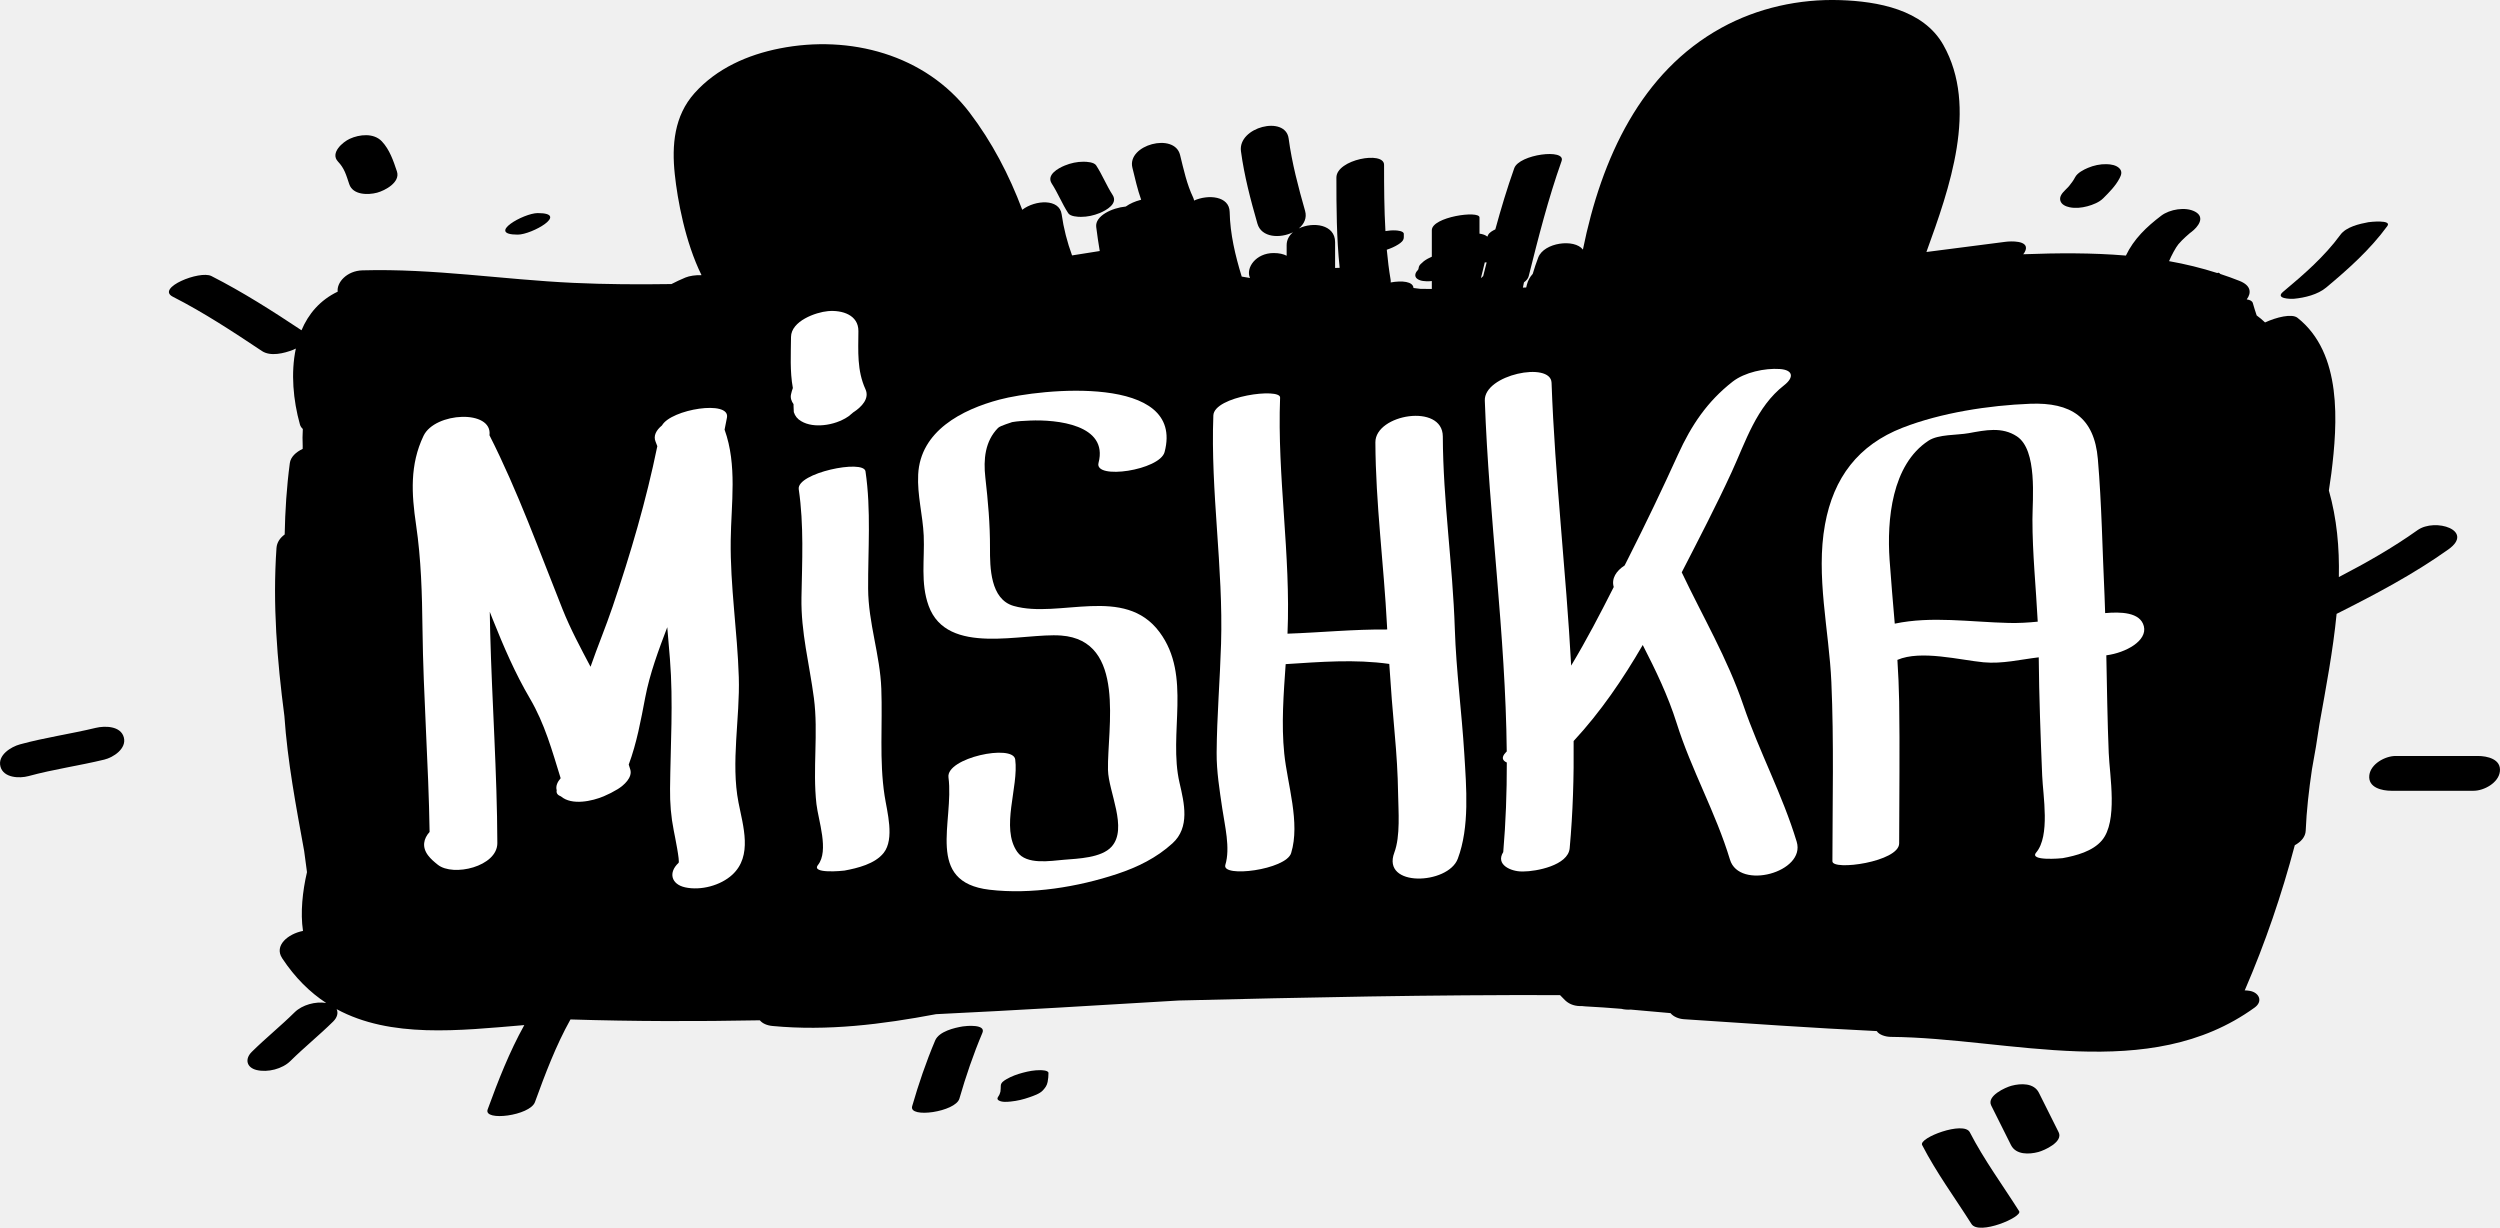
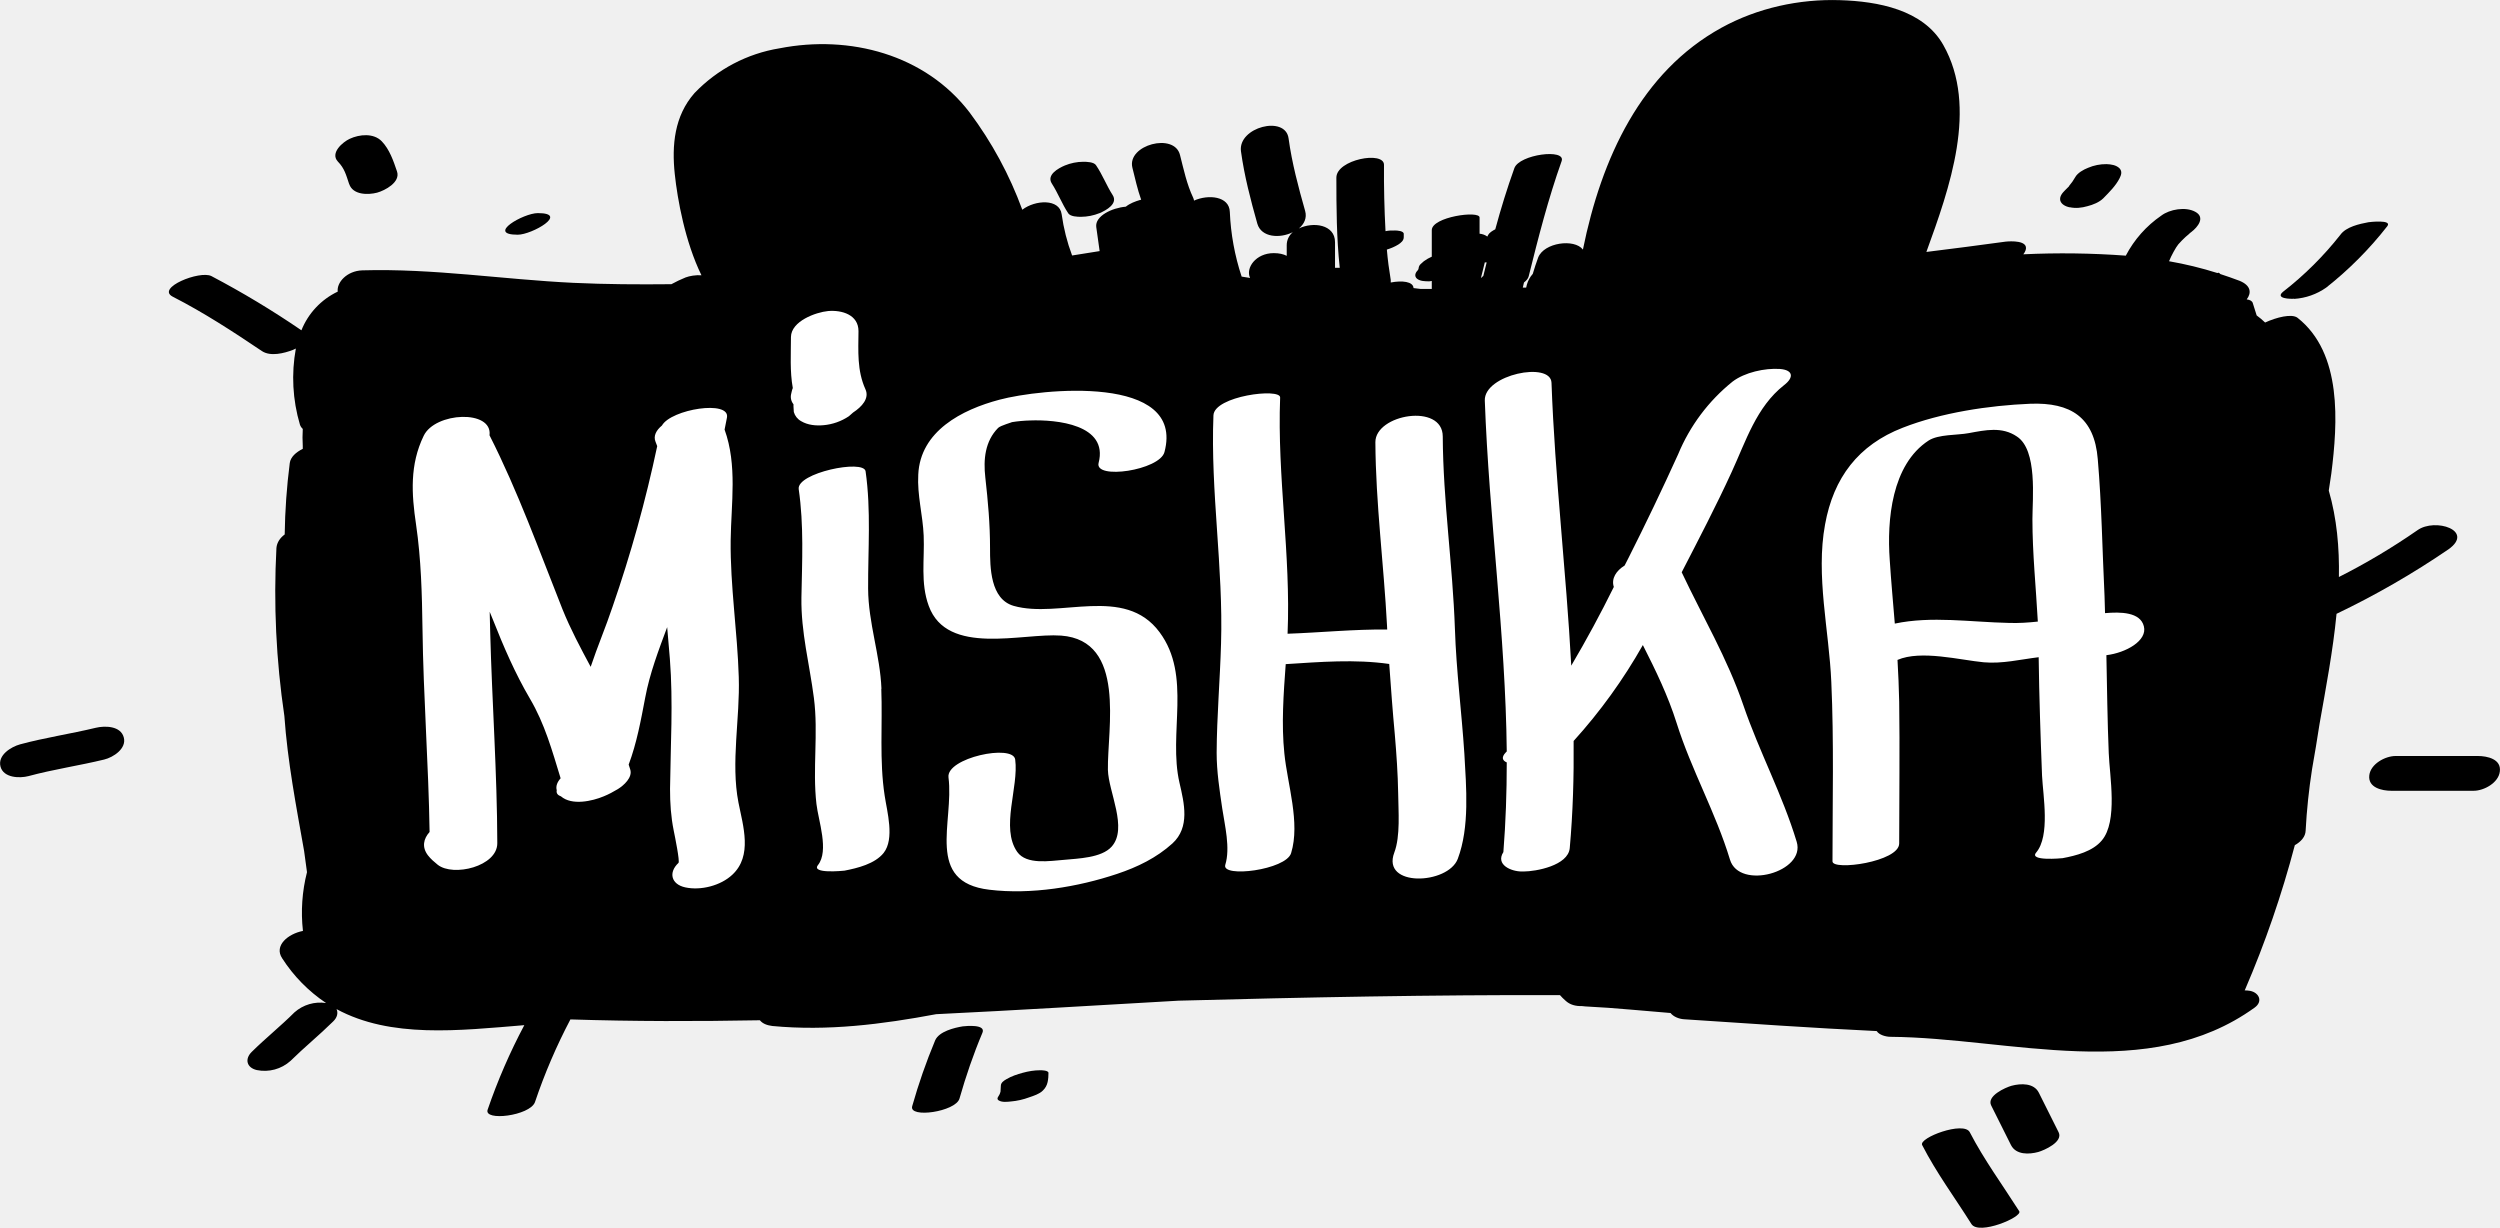
- <svg xmlns="http://www.w3.org/2000/svg" version="1.1" x="0px" y="0px" width="148.051px" height="72.707px" viewBox="0 0 148.051 72.707" enable-background="new 0 0 148.051 72.707" xml:space="preserve">
-   <g id="Layer_2">
-     <g>
-       <path d="M143.165,31.397c-1.481,1.055-3.053,1.942-4.657,2.777c0.037-1.747-0.119-3.465-0.591-5.127 c0.051-0.333,0.102-0.667,0.145-1.002c0.375-3.005,0.657-7.122-2.003-9.224c-0.335-0.265-1.249-0.035-1.922,0.274 c-0.157-0.151-0.322-0.289-0.496-0.415c-0.082-0.242-0.159-0.487-0.229-0.735c-0.035-0.12-0.168-0.188-0.36-0.215 c0.285-0.383,0.263-0.818-0.419-1.092c-0.378-0.152-0.759-0.287-1.143-0.413c-0.067-0.072-0.126-0.096-0.172-0.058 c-0.001,0.001-0.004,0.002-0.006,0.003c-0.938-0.3-1.893-0.533-2.859-0.705c0.138-0.331,0.396-0.813,0.552-1 c0.132-0.157,0.279-0.3,0.429-0.439c0.062-0.057,0.125-0.111,0.188-0.165c0.032-0.027,0.053-0.046,0.069-0.061 c0.02-0.014,0.046-0.034,0.084-0.062c0.38-0.288,0.846-0.865,0.221-1.202c-0.57-0.307-1.507-0.142-2.007,0.238 c-0.863,0.655-1.626,1.379-2.092,2.361c-2.01-0.169-4.05-0.155-6.079-0.078c0.062-0.076,0.112-0.158,0.141-0.25 c0.184-0.585-0.908-0.525-1.188-0.488c-1.562,0.205-3.125,0.407-4.688,0.604c1.367-3.773,3.083-8.578,1.001-12.264 c-1.19-2.106-3.906-2.579-6.098-2.652c-2.436-0.081-4.898,0.461-7.036,1.636c-4.762,2.618-7.11,7.71-8.21,13.138 c-0.497-0.657-2.301-0.425-2.645,0.468c-0.124,0.32-0.229,0.645-0.327,0.972c-0.16,0.174-0.282,0.386-0.345,0.637 c-0.015,0.056-0.027,0.111-0.041,0.167c-0.065,0.002-0.131,0.005-0.196,0.007c0.02-0.104,0.041-0.207,0.064-0.31 c0.146-0.109,0.247-0.232,0.28-0.366c0.574-2.296,1.156-4.588,1.948-6.82c0.269-0.756-2.511-0.399-2.804,0.426 c-0.424,1.193-0.786,2.403-1.12,3.622c-0.165,0.078-0.356,0.187-0.425,0.326c-0.017,0.034-0.031,0.07-0.047,0.104 c-0.107-0.093-0.271-0.151-0.466-0.178c0-0.319,0-0.639,0-0.959c0-0.432-2.823-0.034-2.823,0.757c0,0.522,0,1.046,0,1.568 c-0.167,0.072-0.327,0.158-0.472,0.266c-0.063,0.057-0.127,0.114-0.19,0.172c-0.073,0.071-0.113,0.152-0.12,0.245 c-0.007,0.026-0.013,0.053-0.023,0.078c-0.017,0.022-0.032,0.046-0.052,0.066c-0.126,0.128-0.184,0.335-0.027,0.467 c0.19,0.16,0.508,0.167,0.738,0.159c0.048-0.002,0.097-0.007,0.146-0.011c0,0.156,0,0.312,0,0.468 c-0.226-0.001-0.45-0.003-0.675-0.006l-0.411-0.051c-0.021-0.385-0.676-0.452-1.351-0.328c0.006-0.049,0.007-0.098-0.001-0.148 c-0.101-0.595-0.174-1.192-0.229-1.79c0.237-0.079,0.471-0.18,0.68-0.313c0.159-0.102,0.328-0.224,0.328-0.43 c0-0.064,0-0.13,0-0.194c0-0.18-0.412-0.204-0.499-0.208c-0.195-0.009-0.394,0.009-0.589,0.041 c-0.075-1.305-0.081-2.615-0.081-3.925c0-0.84-2.824-0.315-2.823,0.757c0,1.786,0.009,3.57,0.193,5.343 c-0.087-0.002-0.178,0.001-0.27,0.009c0-0.511,0-1.021,0-1.532c0-1.045-1.297-1.22-2.147-0.809 c0.313-0.262,0.489-0.622,0.37-1.039c-0.403-1.414-0.778-2.827-0.974-4.287c-0.188-1.394-3.017-0.677-2.824,0.756 c0.196,1.46,0.57,2.873,0.975,4.287c0.235,0.828,1.338,0.889,2.104,0.51c-0.227,0.196-0.373,0.452-0.373,0.76 c0,0.21,0,0.42,0,0.63c-0.189-0.098-0.439-0.16-0.77-0.16c-1.057,0-1.671,0.885-1.4,1.477c-0.164-0.027-0.327-0.054-0.491-0.083 c-0.382-1.248-0.686-2.514-0.714-3.83c-0.02-0.942-1.27-1.049-2.108-0.672c-0.008-0.056-0.022-0.111-0.049-0.168 c-0.385-0.804-0.567-1.674-0.78-2.533c-0.332-1.35-3.158-0.601-2.823,0.756c0.157,0.638,0.3,1.281,0.519,1.898 c-0.018,0.005-0.039,0.009-0.056,0.014c-0.3,0.081-0.601,0.205-0.854,0.387c-0.832,0.079-1.828,0.565-1.752,1.208 c0.058,0.478,0.131,0.953,0.209,1.427c-0.546,0.091-1.092,0.177-1.639,0.26c-0.289-0.787-0.499-1.601-0.618-2.443 c-0.131-0.924-1.555-0.854-2.332-0.26c-0.774-2.062-1.796-4.019-3.122-5.761c-2.621-3.439-7.097-4.613-11.242-3.794 c-1.9,0.376-3.735,1.184-5.043,2.646c-1.21,1.353-1.352,3.089-1.17,4.805c0.158,1.493,0.61,4.005,1.584,5.976 c-0.35-0.012-0.709,0.041-0.949,0.139c-0.283,0.117-0.561,0.248-0.833,0.388c-1.939,0.029-3.877,0.019-5.803-0.07 c-4.179-0.194-8.301-0.86-12.497-0.742c-0.923,0.026-1.534,0.719-1.465,1.262c-1.046,0.502-1.733,1.315-2.143,2.287 c-1.732-1.15-3.479-2.266-5.335-3.211c-0.689-0.351-3.3,0.707-2.285,1.224c1.84,0.938,3.561,2.072,5.278,3.216 c0.512,0.341,1.32,0.133,1.842-0.07c0.03-0.012,0.09-0.039,0.165-0.077c-0.306,1.44-0.157,3.067,0.241,4.493 c0.03,0.11,0.093,0.198,0.172,0.27c-0.021,0.338-0.023,0.677-0.007,1.015c-0.001,0.055-0.001,0.109-0.002,0.165 c-0.4,0.189-0.712,0.48-0.76,0.839c-0.188,1.411-0.278,2.82-0.305,4.229c-0.272,0.199-0.462,0.469-0.485,0.798 c-0.233,3.345,0.037,6.652,0.467,9.95c0.185,2.694,0.69,5.344,1.172,7.999c0.058,0.416,0.113,0.832,0.167,1.249 c-0.265,1.133-0.398,2.395-0.237,3.482c-0.881,0.171-1.729,0.866-1.233,1.617c0.765,1.158,1.644,2.018,2.606,2.649 c-0.633-0.103-1.42,0.11-1.871,0.555c-0.818,0.809-1.715,1.531-2.533,2.339c-0.429,0.424-0.314,0.935,0.289,1.078 c0.651,0.155,1.516-0.06,1.997-0.535c0.817-0.808,1.715-1.531,2.533-2.339c0.248-0.245,0.308-0.517,0.204-0.731 c3.21,1.735,7.235,1.27,11.114,0.943c-0.882,1.589-1.542,3.273-2.17,4.997c-0.262,0.719,2.507,0.373,2.801-0.436 c0.61-1.675,1.237-3.343,2.103-4.895c3.741,0.117,7.479,0.122,11.215,0.051c0.149,0.182,0.416,0.305,0.746,0.336 c3.27,0.311,6.489-0.096,9.688-0.699c4.789-0.229,9.577-0.525,14.366-0.809c7.527-0.186,15.056-0.346,22.587-0.32 c0.1,0.109,0.204,0.215,0.314,0.318c0.272,0.256,0.621,0.345,0.979,0.33c0.062,0.009,0.128,0.016,0.199,0.019 c0.714,0.036,1.428,0.087,2.141,0.145c0.156,0.04,0.341,0.059,0.559,0.046c0.002,0,0.004,0,0.005,0 c0.782,0.067,1.563,0.14,2.346,0.208c0.171,0.214,0.497,0.342,0.792,0.361c3.804,0.25,7.612,0.522,11.423,0.703 c0.14,0.229,0.536,0.34,0.82,0.343c7.067,0.06,15.278,2.804,21.558-1.736c0.501-0.362,0.273-0.877-0.264-0.984 c-0.108-0.021-0.217-0.031-0.326-0.034c0.008-0.016,0.018-0.03,0.023-0.045c1.195-2.769,2.174-5.633,2.945-8.552 c0.365-0.198,0.632-0.494,0.646-0.86c0.049-1.189,0.188-2.406,0.371-3.639c0.166-0.884,0.313-1.771,0.441-2.66 c0.387-2.169,0.806-4.367,1.018-6.541c2.28-1.147,4.538-2.335,6.622-3.819C146.562,31.417,144.213,30.651,143.165,31.397z M87.835,16.351c-0.049,0.039-0.094,0.079-0.134,0.123c0.073-0.312,0.149-0.623,0.228-0.934c0.036,0.001,0.073,0.001,0.111,0 C87.972,15.81,87.902,16.081,87.835,16.351z" />
-       <path d="M63.261,12.626c0.127,0.196,0.562,0.217,0.753,0.217c0.377,0.001,0.759-0.083,1.106-0.225 c0.404-0.166,1.101-0.559,0.77-1.07c-0.363-0.562-0.609-1.19-0.975-1.754c-0.127-0.196-0.562-0.217-0.754-0.217 c-0.376-0.001-0.758,0.083-1.105,0.226c-0.404,0.165-1.101,0.558-0.77,1.069C62.649,11.434,62.896,12.063,63.261,12.626z" />
-       <path d="M20.683,10.907c0.216,0.647,1.111,0.647,1.648,0.504c0.472-0.127,1.39-0.616,1.175-1.26 c-0.208-0.624-0.433-1.293-0.893-1.78c-0.479-0.507-1.324-0.417-1.902-0.151c-0.412,0.19-1.177,0.838-0.695,1.349 C20.398,9.974,20.494,10.341,20.683,10.907z" />
-       <path d="M30.66,13.895c0.843,0,3.073-1.276,1.186-1.276C31.003,12.619,28.772,13.895,30.66,13.895z" />
-       <path d="M122.562,12.274c0.346,0.072,0.717,0.032,1.055-0.059c0.321-0.086,0.7-0.234,0.941-0.477 c0.355-0.355,0.728-0.729,0.962-1.178c0.104-0.198,0.174-0.399-0.005-0.587c-0.188-0.197-0.507-0.245-0.763-0.251 c-0.376-0.01-0.761,0.074-1.106,0.22c-0.252,0.106-0.621,0.294-0.756,0.553c-0.098,0.186-0.218,0.353-0.351,0.513 c-0.008,0.009-0.016,0.018-0.023,0.027c-0.011,0.012-0.021,0.023-0.028,0.032c-0.064,0.067-0.13,0.133-0.195,0.199 c-0.158,0.158-0.346,0.365-0.279,0.614C122.077,12.121,122.347,12.229,122.562,12.274z" />
-       <path d="M135.861,17.692c0.631-0.061,1.395-0.246,1.894-0.662c1.319-1.102,2.603-2.248,3.623-3.642 c0.288-0.393-1.049-0.243-1.118-0.23c-0.534,0.099-1.316,0.276-1.661,0.746c-0.949,1.296-2.164,2.349-3.391,3.374 C134.71,17.693,135.649,17.712,135.861,17.692z" />
-       <path d="M146.74,44.769c-1.624,0-3.248,0-4.872,0c-0.616,0-1.475,0.468-1.556,1.139c-0.09,0.739,0.754,0.922,1.304,0.922 c1.624,0,3.248,0,4.871,0c0.617,0,1.475-0.468,1.557-1.139C148.134,44.952,147.29,44.769,146.74,44.769z" />
-       <path d="M57.021,60.784c-0.498,0.08-1.412,0.296-1.639,0.831c-0.538,1.272-0.981,2.571-1.364,3.897 c-0.211,0.733,2.571,0.333,2.798-0.451c0.383-1.327,0.825-2.625,1.363-3.897C58.401,60.637,57.213,60.752,57.021,60.784z" />
-       <path d="M61.602,63.375c-0.347-0.003-0.696,0.063-1.029,0.152c-0.333,0.089-0.67,0.207-0.968,0.383 c-0.141,0.084-0.338,0.2-0.338,0.39c-0.001,0.116-0.007,0.231-0.021,0.346c-0.025,0.103-0.06,0.2-0.125,0.286 c0.004-0.004,0.008-0.009,0.012-0.014c-0.064,0.082-0.108,0.179,0.018,0.253c0.196,0.114,0.502,0.083,0.712,0.062 c0.374-0.037,0.745-0.127,1.099-0.252c0.243-0.085,0.613-0.207,0.795-0.407c0.149-0.164,0.241-0.286,0.284-0.501 c0.035-0.177,0.05-0.349,0.05-0.529C62.09,63.378,61.669,63.376,61.602,63.375z" />
-       <path d="M116.652,67.051c-0.354-0.686-3.043,0.331-2.823,0.757c0.844,1.638,1.939,3.122,2.923,4.677 c0.436,0.689,3.04-0.414,2.823-0.757C118.593,70.174,117.496,68.689,116.652,67.051z" />
-       <path d="M120.744,64.713c-0.294-0.588-1.067-0.563-1.624-0.414c-0.35,0.094-1.485,0.598-1.199,1.17 c0.39,0.78,0.779,1.559,1.169,2.339c0.294,0.588,1.068,0.562,1.624,0.414c0.35-0.094,1.486-0.598,1.199-1.171 C121.523,66.272,121.134,65.493,120.744,64.713z" />
-       <path d="M5.668,43.105c-1.486,0.359-3.006,0.571-4.481,0.975c-0.537,0.146-1.342,0.641-1.16,1.318 c0.181,0.675,1.128,0.709,1.664,0.562c1.476-0.403,2.995-0.615,4.482-0.975c0.541-0.13,1.338-0.651,1.16-1.318 C7.148,42.982,6.209,42.975,5.668,43.105z" />
-     </g>
-   </g>
-   <g id="Layer_1">
-     <g>
-       <path fill="#FFFFFF" d="M43.752,40.106c-0.083-2.707-0.514-5.396-0.479-8.108c0.028-2.194,0.393-4.45-0.363-6.554 c0.047-0.239,0.097-0.477,0.141-0.717c0.195-1.055-3.3-0.497-3.849,0.468c-0.346,0.283-0.523,0.621-0.377,0.965 c0.037,0.087,0.069,0.175,0.102,0.263c-0.662,3.233-1.584,6.364-2.645,9.498c-0.406,1.199-0.896,2.37-1.31,3.565 c-0.587-1.114-1.181-2.214-1.658-3.408c-1.386-3.464-2.636-6.965-4.326-10.299c0.192-1.543-3.232-1.381-3.907,0.032 c-0.816,1.709-0.711,3.434-0.442,5.262c0.303,2.061,0.356,4.086,0.381,6.167c0.048,4.012,0.361,8.016,0.421,12.027 c-0.357,0.397-0.466,0.889-0.092,1.388c0.163,0.217,0.365,0.385,0.576,0.554c0.913,0.73,3.533,0.108,3.528-1.283 c-0.014-4.16-0.314-8.312-0.424-12.471c-0.011-0.407-0.018-0.814-0.024-1.222c0.058,0.146,0.115,0.293,0.173,0.438 c0.646,1.618,1.322,3.191,2.205,4.696c0.876,1.491,1.315,3.092,1.819,4.719c-0.19,0.219-0.305,0.467-0.234,0.715 c-0.04,0.181,0.071,0.294,0.253,0.363c0.645,0.552,1.858,0.277,2.532-0.007c0.29-0.122,0.566-0.263,0.834-0.427 c0.348-0.215,0.891-0.686,0.735-1.17c-0.03-0.093-0.059-0.187-0.088-0.281c0.475-1.281,0.716-2.612,0.975-3.965 c0.275-1.441,0.789-2.805,1.307-4.171c0.053,0.625,0.107,1.249,0.157,1.872c0.206,2.577,0.033,5.118,0.008,7.696 c-0.009,0.854,0.054,1.648,0.221,2.484c0.068,0.345,0.37,1.824,0.283,1.904c-0.617,0.57-0.438,1.268,0.389,1.45 c0.923,0.203,2.1-0.106,2.795-0.749c1.209-1.117,0.638-2.871,0.364-4.28C43.273,45.158,43.826,42.512,43.752,40.106z" />
-       <path fill="#FFFFFF" d="M52.192,40.788c-0.074-2.007-0.771-3.897-0.781-5.925c-0.011-2.327,0.183-4.635-0.156-6.949 c-0.107-0.732-4.093,0.101-3.953,1.059c0.312,2.129,0.199,4.268,0.161,6.412c-0.037,2.063,0.472,3.934,0.737,5.958 c0.271,2.073-0.085,4.195,0.15,6.271c0.11,0.971,0.758,2.768,0.09,3.612c-0.424,0.537,1.482,0.345,1.568,0.33 c0.775-0.143,1.809-0.395,2.324-1.048c0.659-0.835,0.198-2.448,0.054-3.387C52.066,45.041,52.271,42.885,52.192,40.788z" />
-       <path fill="#FFFFFF" d="M68.671,37.438c-2.081-2.809-5.943-0.787-8.64-1.554c-1.39-0.396-1.407-2.292-1.403-3.428 c0.004-1.439-0.115-2.757-0.276-4.184c-0.119-1.061-0.024-2.14,0.753-2.93c0.143-0.146,0.866-0.339,0.817-0.342 c0.356-0.062,0.683-0.077,1.077-0.094c1.562-0.067,4.654,0.234,4.056,2.506c-0.269,1.019,3.629,0.435,3.913-0.643 c1.224-4.64-7.352-3.749-9.774-3.106c-2.231,0.592-4.692,1.862-4.819,4.438c-0.062,1.23,0.274,2.401,0.328,3.62 c0.061,1.403-0.2,2.802,0.291,4.155c1.092,3.01,5.57,1.59,7.849,1.761c3.88,0.29,2.722,5.519,2.772,7.955 c0.027,1.3,1.192,3.461,0.213,4.549c-0.601,0.668-2,0.706-2.817,0.774c-0.821,0.069-2.221,0.315-2.768-0.465 c-1.002-1.431,0.093-3.834-0.121-5.474c-0.122-0.933-4.104-0.096-3.953,1.059c0.346,2.651-1.412,6.2,2.424,6.655 c2.464,0.293,5.238-0.162,7.568-0.936c1.207-0.4,2.328-0.951,3.272-1.81c1.045-0.949,0.701-2.369,0.421-3.579 C69.172,43.422,70.593,40.032,68.671,37.438z" />
-       <path fill="#FFFFFF" d="M86.155,37.248c-0.122-3.812-0.696-7.582-0.711-11.4c-0.009-1.989-4-1.317-3.993,0.346 c0.015,3.641,0.501,7.232,0.688,10.862c0.003,0.074,0.008,0.148,0.012,0.223c-1.967-0.018-3.934,0.179-5.905,0.248 c0.203-4.675-0.617-9.311-0.438-13.983c0.022-0.587-3.909-0.091-3.953,1.059c-0.172,4.516,0.593,8.997,0.457,13.514 c-0.064,2.155-0.247,4.303-0.262,6.46c-0.008,1.105,0.173,2.204,0.332,3.293c0.147,1.008,0.488,2.352,0.183,3.349 c-0.238,0.779,3.594,0.293,3.897-0.701c0.55-1.794-0.224-4.076-0.408-5.892c-0.177-1.74-0.04-3.53,0.084-5.296 c2.048-0.131,4.096-0.3,6.135-0.012c0.091,1.391,0.197,2.779,0.325,4.172c0.106,1.168,0.181,2.334,0.198,3.507 c0.016,1.028,0.143,2.519-0.223,3.492c-0.78,2.075,3.179,1.906,3.757,0.368c0.71-1.887,0.507-4.237,0.386-6.22 C86.565,42.169,86.235,39.717,86.155,37.248z" />
-       <path fill="#FFFFFF" d="M103.242,41.762c-0.948-2.783-2.395-5.224-3.649-7.868c1.01-1.967,2.036-3.935,2.959-5.942 c0.838-1.824,1.459-3.854,3.107-5.139c0.579-0.451,0.555-0.904-0.258-0.96c-0.883-0.061-2.083,0.194-2.795,0.749 c-1.498,1.168-2.448,2.587-3.229,4.307c-0.94,2.069-1.914,4.101-2.94,6.13c-0.074,0.149-0.15,0.298-0.226,0.448 c-0.494,0.318-0.792,0.769-0.645,1.277c-0.798,1.578-1.614,3.146-2.521,4.653c-0.302-5.584-0.963-11.162-1.161-16.751 c-0.045-1.281-4.007-0.484-3.953,1.059c0.246,6.93,1.23,13.845,1.299,20.775c-0.017,0.017-0.032,0.034-0.049,0.051 c-0.303,0.311-0.191,0.498,0.053,0.606c0.002,1.767-0.06,3.534-0.211,5.303c-0.477,0.752,0.467,1.149,1.094,1.149 c0.033,0,0.065,0,0.098,0c0.746,0,2.649-0.353,2.742-1.376c0.193-2.119,0.254-4.234,0.234-6.349 c1.605-1.731,2.916-3.663,4.093-5.687c0.766,1.494,1.495,3,2.007,4.625c0.868,2.766,2.32,5.308,3.159,8.087 c0.55,1.822,4.497,0.745,3.952-1.059C105.563,47.072,104.177,44.505,103.242,41.762z" />
-       <path fill="#FFFFFF" d="M126.96,37.085c-0.212-0.84-1.385-0.857-2.292-0.777c-0.013-0.338-0.021-0.677-0.036-1.016 c-0.127-2.686-0.168-5.428-0.396-8.105c-0.211-2.479-1.599-3.368-4.008-3.276c-2.438,0.093-5.277,0.532-7.55,1.416 c-2.632,1.023-4.096,2.961-4.601,5.733c-0.555,3.041,0.242,6.275,0.377,9.331c0.155,3.535,0.066,7.078,0.062,10.614 c0,0.579,3.952,0.031,3.953-1.059c0.003-2.801,0.043-5.602,0-8.402c-0.014-0.826-0.052-1.647-0.104-2.466 c1.382-0.599,3.721,0.013,5.097,0.143c1.117,0.105,2.188-0.167,3.273-0.294c0.021,2.333,0.108,4.678,0.204,7.008 c0.049,1.194,0.481,3.563-0.356,4.552c-0.44,0.521,1.493,0.347,1.568,0.333c0.801-0.147,1.777-0.404,2.324-1.05 c0.958-1.13,0.46-3.824,0.405-5.173c-0.079-1.928-0.103-3.859-0.143-5.789C125.903,38.656,127.177,37.943,126.96,37.085z M112.208,36.933c-0.104-1.257-0.219-2.513-0.306-3.777c-0.161-2.352,0.118-5.634,2.31-7.062c0.587-0.383,1.691-0.317,2.377-0.442 c0.979-0.177,1.974-0.393,2.855,0.192c1.221,0.81,0.92,3.69,0.918,4.913c-0.002,2.024,0.21,4.038,0.313,6.058 c-0.558,0.056-1.122,0.09-1.698,0.077C116.67,36.837,114.393,36.474,112.208,36.933z" />
-       <path fill="#FFFFFF" d="M48.771,25.176c0.526-0.051,1.055-0.229,1.49-0.529c0.087-0.073,0.173-0.146,0.26-0.219 c0.524-0.338,0.979-0.834,0.734-1.373c-0.509-1.115-0.428-2.251-0.42-3.445c0.007-0.966-0.972-1.257-1.797-1.185 c-0.729,0.064-2.188,0.586-2.194,1.534c-0.007,1.002-0.072,2.034,0.11,3.02c-0.049,0.113-0.075,0.241-0.105,0.358 c-0.056,0.214,0.016,0.424,0.144,0.595c0,0.045,0.002,0.09,0.002,0.135c0.005,0.113,0.011,0.226,0.015,0.338 c0.074,0.235,0.218,0.413,0.433,0.535C47.833,25.176,48.327,25.219,48.771,25.176z" />
-     </g>
-   </g>
+ <svg xmlns="http://www.w3.org/2000/svg" viewBox="0 0 148.05 72.71">
+   <path d="M143.16 31.4a38.94 38.94 0 01-4.65 2.77c.03-1.74-.12-3.46-.6-5.12l.15-1c.38-3.01.66-7.13-2-9.23-.34-.26-1.25-.03-1.92.28a4.64 4.64 0 00-.5-.42l-.23-.73c-.03-.12-.17-.2-.36-.22.29-.38.26-.82-.42-1.1-.38-.14-.76-.28-1.14-.4-.07-.08-.13-.1-.17-.06-.95-.3-1.9-.53-2.87-.7.14-.34.4-.82.55-1 .14-.16.28-.3.43-.44l.2-.17.06-.06.08-.06c.38-.29.85-.87.23-1.2-.57-.31-1.51-.15-2.01.23a6.55 6.55 0 00-2.1 2.37 50.08 50.08 0 00-6.07-.08.76.76 0 00.14-.25c.18-.59-.9-.53-1.19-.5a353 353 0 01-4.69.61c1.37-3.77 3.09-8.57 1-12.26-1.19-2.1-3.9-2.58-6.1-2.65-2.43-.08-4.9.46-7.03 1.63-4.76 2.62-7.11 7.71-8.21 13.14-.5-.66-2.3-.42-2.65.47-.12.32-.22.64-.32.97a1.6 1.6 0 00-.35.64l-.04.17h-.2l.07-.3c.15-.12.25-.24.28-.37.57-2.3 1.16-4.6 1.95-6.82.27-.76-2.51-.4-2.8.42-.43 1.2-.8 2.4-1.13 3.62-.16.08-.35.2-.42.33l-.05.1a.9.9 0 00-.46-.17v-.96c0-.43-2.83-.04-2.83.75v1.57c-.16.07-.32.16-.47.27l-.19.17a.37.37 0 00-.12.25l-.02.07-.05.07c-.13.13-.19.33-.03.47.19.16.5.16.74.16l.14-.02v.47h-.67l-.41-.05c-.02-.39-.68-.46-1.35-.33v-.15c-.1-.6-.18-1.2-.23-1.8.23-.07.47-.17.68-.3.15-.1.32-.23.32-.43v-.2c0-.18-.4-.2-.5-.2-.19-.01-.39 0-.58.04a64.42 64.42 0 01-.09-3.93c0-.84-2.82-.31-2.82.76 0 1.78.01 3.57.2 5.34h-.28v-1.52c0-1.05-1.3-1.22-2.14-.81.31-.26.49-.62.37-1.04-.4-1.41-.78-2.83-.98-4.29-.18-1.4-3.01-.67-2.82.76.2 1.46.57 2.87.97 4.29.24.82 1.34.88 2.1.5a1 1 0 00-.36.77v.63c-.2-.1-.44-.16-.77-.16-1.06 0-1.68.88-1.4 1.47l-.5-.08a14.1 14.1 0 01-.7-3.83c-.03-.94-1.28-1.05-2.12-.67a.57.57 0 00-.05-.17c-.38-.8-.56-1.67-.78-2.53-.33-1.35-3.15-.6-2.82.75.16.64.3 1.28.52 1.9l-.06.01c-.3.09-.6.2-.85.4-.83.07-1.83.56-1.75 1.2l.2 1.43-1.63.26c-.3-.8-.5-1.6-.62-2.45-.13-.92-1.56-.85-2.33-.26a22.56 22.56 0 00-3.12-5.76c-2.63-3.44-7.1-4.61-11.25-3.8a8.97 8.97 0 00-5.04 2.65c-1.2 1.36-1.35 3.1-1.17 4.8.16 1.5.61 4.01 1.58 5.99-.35-.02-.7.04-.94.13a8.1 8.1 0 00-.84.4c-1.94.02-3.87.01-5.8-.08-4.18-.2-8.3-.86-12.5-.74-.92.03-1.53.72-1.46 1.26a4.31 4.31 0 00-2.15 2.29 53.99 53.99 0 00-5.33-3.21c-.69-.35-3.3.7-2.29 1.22 1.84.94 3.57 2.07 5.28 3.22.51.34 1.32.13 1.84-.07l.17-.08a9.72 9.72 0 00.24 4.5c.03.1.1.2.17.26-.02.34-.02.68 0 1.02v.16c-.4.2-.72.48-.77.84a37.38 37.38 0 00-.3 4.23c-.27.2-.46.47-.49.8a49.9 49.9 0 00.47 9.95c.19 2.7.7 5.34 1.17 8l.17 1.25a9.7 9.7 0 00-.24 3.48c-.88.17-1.73.87-1.23 1.62a9.1 9.1 0 002.6 2.65 2.3 2.3 0 00-1.87.55c-.81.81-1.71 1.53-2.53 2.34-.43.42-.31.94.3 1.08a2.3 2.3 0 001.99-.54c.81-.8 1.71-1.53 2.53-2.34.25-.24.3-.51.2-.73 3.21 1.74 7.24 1.27 11.12.95a34.55 34.55 0 00-2.17 5c-.26.71 2.5.37 2.8-.44a33.4 33.4 0 012.1-4.9c3.74.12 7.48.12 11.22.05.15.19.41.3.74.34 3.27.31 6.5-.1 9.7-.7 4.78-.23 9.57-.53 14.36-.8 7.52-.2 15.05-.35 22.58-.33.1.11.2.22.32.32.27.26.62.34.98.33l.2.02a69.72 69.72 0 012.7.19l2.35.2c.17.22.5.35.79.37 3.8.25 7.61.52 11.42.7.14.23.54.34.82.34 7.07.06 15.28 2.8 21.56-1.73.5-.36.27-.88-.26-.99a2 2 0 00-.33-.03l.02-.04a60.72 60.72 0 002.95-8.56c.36-.2.63-.5.64-.86a36 36 0 01.38-3.64c.16-.88.3-1.77.44-2.66.38-2.16.8-4.36 1.01-6.54a50.04 50.04 0 006.63-3.82c1.56-1.11-.79-1.88-1.84-1.13zM87.83 16.35l-.13.12.23-.93h.11l-.2.81z" />
+   <path d="M63.26 12.63c.13.2.56.21.75.21a3 3 0 001.11-.22c.4-.17 1.1-.56.77-1.07-.36-.56-.6-1.2-.98-1.76-.12-.2-.56-.21-.75-.21-.38 0-.76.08-1.1.22-.4.17-1.1.56-.77 1.07.36.56.6 1.2.97 1.76zM20.68 10.9c.22.65 1.11.65 1.65.51.47-.13 1.4-.62 1.18-1.26-.21-.62-.44-1.3-.9-1.78-.48-.5-1.32-.42-1.9-.15-.41.19-1.18.84-.7 1.35.39.4.48.77.67 1.34zm9.98 3c.84 0 3.07-1.28 1.19-1.28-.85 0-3.08 1.28-1.19 1.28zm91.9-1.63c.35.08.72.04 1.06-.06.32-.08.7-.23.94-.47.35-.36.73-.73.96-1.18.1-.2.17-.4 0-.59-.2-.2-.51-.24-.77-.25a2.7 2.7 0 00-1.1.22c-.26.1-.62.3-.76.56-.1.18-.22.35-.35.5l-.02.04a.58.58 0 00-.03.03l-.2.2c-.15.15-.34.36-.28.61.07.24.34.35.55.4zm13.3 5.43a3.7 3.7 0 001.9-.67 21.5 21.5 0 003.62-3.64c.29-.4-1.05-.24-1.12-.23-.53.1-1.32.27-1.66.74a19.72 19.72 0 01-3.4 3.38c-.49.41.45.43.66.41zm10.88 27.07h-4.87c-.62 0-1.48.47-1.56 1.14-.09.74.76.92 1.3.92h4.88c.61 0 1.47-.47 1.55-1.14.1-.74-.75-.92-1.3-.92zM57.02 60.78c-.5.08-1.41.3-1.64.83a34.65 34.65 0 00-1.36 3.9c-.21.73 2.57.33 2.8-.45.38-1.33.82-2.62 1.36-3.9.22-.52-.97-.4-1.16-.38zm4.58 2.6c-.35 0-.7.06-1.03.15-.33.09-.67.2-.97.38-.14.08-.33.2-.33.39l-.02.35a.76.76 0 01-.12.27c-.06.08-.1.18.02.25.2.12.5.08.71.06a4.1 4.1 0 001.1-.25c.24-.08.61-.2.8-.4a.96.96 0 00.28-.5c.04-.18.05-.36.05-.54 0-.16-.42-.16-.49-.16zm55.05 3.67c-.35-.68-3.04.33-2.82.76.84 1.64 1.94 3.12 2.92 4.68.44.68 3.04-.42 2.83-.76-.99-1.56-2.08-3.04-2.93-4.68zm4.09-2.34c-.29-.58-1.06-.56-1.62-.41-.35.1-1.49.6-1.2 1.17l1.17 2.34c.3.59 1.07.56 1.62.41.35-.1 1.49-.6 1.2-1.17l-1.17-2.34zM5.67 43.1c-1.49.36-3 .58-4.48.98-.54.15-1.34.64-1.16 1.32.18.67 1.13.7 1.66.56 1.48-.4 3-.62 4.48-.98.54-.13 1.34-.65 1.16-1.31-.18-.69-1.12-.7-1.66-.57z" />
+   <path d="M43.75 40.1c-.08-2.7-.51-5.39-.48-8.1.03-2.2.4-4.45-.36-6.56l.14-.71c.2-1.06-3.3-.5-3.85.47-.34.28-.52.62-.38.96l.1.26a78.93 78.93 0 01-2.64 9.5c-.4 1.2-.9 2.37-1.3 3.57-.6-1.12-1.19-2.22-1.67-3.41-1.38-3.47-2.63-6.97-4.32-10.3.19-1.54-3.23-1.38-3.9.03-.83 1.71-.72 3.44-.45 5.26.3 2.06.35 4.09.38 6.17.05 4.01.36 8.02.42 12.03-.36.4-.47.89-.1 1.38.17.22.37.39.58.56.92.73 3.54.1 3.53-1.28-.01-4.16-.31-8.32-.42-12.47L29 36.23l.18.44c.64 1.62 1.32 3.2 2.2 4.7.88 1.49 1.32 3.09 1.82 4.72-.19.21-.3.46-.23.71-.04.18.07.3.25.36.65.56 1.86.28 2.53 0 .3-.12.57-.27.84-.43.34-.21.89-.69.73-1.17l-.09-.28c.48-1.28.72-2.61.98-3.97.27-1.44.79-2.8 1.3-4.17l.16 1.88c.2 2.57.04 5.11.01 7.7 0 .85.05 1.64.22 2.48.07.34.37 1.82.28 1.9-.61.57-.43 1.27.4 1.45.92.2 2.1-.1 2.79-.75 1.2-1.12.64-2.87.36-4.28-.46-2.36.1-5 .02-7.41zm8.45.69c-.08-2-.78-3.9-.79-5.93-.01-2.32.18-4.63-.15-6.95-.11-.73-4.1.1-3.96 1.06.31 2.13.2 4.27.16 6.42-.03 2.06.48 3.93.74 5.95.27 2.08-.09 4.2.15 6.27.11.98.76 2.77.09 3.62-.42.53 1.48.34 1.57.33.77-.15 1.8-.4 2.32-1.05.66-.84.2-2.45.06-3.39-.32-2.08-.12-4.23-.2-6.33zm16.47-3.35c-2.08-2.81-5.94-.79-8.64-1.56-1.39-.4-1.4-2.29-1.4-3.42 0-1.44-.12-2.76-.28-4.19-.12-1.06-.02-2.14.76-2.93.14-.14.86-.34.81-.34a8.1 8.1 0 011.08-.1c1.56-.06 4.65.24 4.06 2.51-.27 1.02 3.62.44 3.9-.64 1.23-4.64-7.34-3.75-9.77-3.1-2.23.59-4.69 1.86-4.81 4.43-.07 1.23.27 2.4.32 3.62.06 1.4-.2 2.8.3 4.16 1.09 3 5.56 1.59 7.84 1.76 3.88.29 2.73 5.52 2.77 7.95.03 1.3 1.2 3.46.22 4.55-.6.67-2 .7-2.82.78-.82.06-2.22.31-2.77-.47-1-1.43.1-3.83-.12-5.47-.12-.94-4.1-.1-3.95 1.06.34 2.65-1.41 6.2 2.42 6.65 2.47.3 5.24-.16 7.57-.94 1.2-.4 2.33-.95 3.27-1.8 1.05-.96.7-2.38.42-3.59-.68-2.94.74-6.33-1.18-8.92zm17.49-.19c-.13-3.81-.7-7.58-.72-11.4 0-2-4-1.32-3.99.34.02 3.64.5 7.24.69 10.87l.01.22c-1.97-.02-3.93.18-5.9.25.2-4.68-.62-9.31-.44-13.99.02-.58-3.91-.09-3.95 1.06-.18 4.52.59 9 .45 13.52-.06 2.15-.25 4.3-.26 6.46 0 1.1.17 2.2.33 3.29.15 1 .49 2.35.18 3.35-.23.78 3.6.3 3.9-.7.55-1.8-.22-4.08-.4-5.9-.18-1.73-.05-3.52.08-5.29 2.05-.13 4.1-.3 6.13-.01.1 1.39.2 2.78.33 4.17.1 1.17.18 2.33.2 3.5.01 1.03.14 2.53-.23 3.5-.78 2.07 3.18 1.9 3.76.37.71-1.89.5-4.24.39-6.22-.16-2.47-.48-4.92-.56-7.4zm17.08 4.51c-.95-2.78-2.4-5.22-3.65-7.87 1.01-1.96 2.04-3.93 2.96-5.94.84-1.82 1.46-3.85 3.1-5.14.59-.45.56-.9-.25-.96-.88-.06-2.08.2-2.8.75a10.84 10.84 0 00-3.22 4.3 164.8 164.8 0 01-2.94 6.14l-.23.45c-.5.31-.8.77-.64 1.27a72.02 72.02 0 01-2.52 4.66c-.3-5.59-.97-11.17-1.17-16.75-.04-1.29-4-.49-3.95 1.05.25 6.94 1.23 13.85 1.3 20.78l-.05.05c-.3.31-.19.5.05.6 0 1.77-.06 3.54-.2 5.31-.48.75.46 1.15 1.09 1.15h.1c.74 0 2.64-.35 2.74-1.38.19-2.12.25-4.23.23-6.35a31.66 31.66 0 004.1-5.68c.76 1.5 1.49 3 2 4.62.87 2.77 2.32 5.31 3.16 8.09.55 1.82 4.5.74 3.95-1.06-.84-2.78-2.22-5.34-3.16-8.09zm23.72-4.67c-.21-.85-1.39-.86-2.3-.78l-.03-1.02c-.13-2.68-.17-5.43-.4-8.1-.2-2.48-1.6-3.37-4-3.28-2.44.1-5.28.53-7.55 1.42-2.63 1.02-4.1 2.96-4.6 5.73-.56 3.04.24 6.28.37 9.33.16 3.54.07 7.08.07 10.62 0 .57 3.95.03 3.95-1.06 0-2.8.04-5.6 0-8.4-.02-.83-.05-1.65-.1-2.47 1.38-.6 3.72.01 5.1.14 1.1.1 2.18-.17 3.26-.3.03 2.34.11 4.69.2 7.02.06 1.19.49 3.56-.35 4.55-.44.52 1.5.34 1.57.33.8-.15 1.78-.4 2.32-1.05.96-1.13.46-3.82.41-5.17-.08-1.93-.1-3.86-.14-5.8 1.16-.14 2.44-.86 2.22-1.71zm-14.75-.16c-.1-1.25-.22-2.51-.3-3.77-.17-2.36.11-5.64 2.3-7.07.59-.38 1.7-.31 2.38-.44.98-.18 1.97-.4 2.85.2 1.23.8.92 3.68.92 4.9 0 2.03.21 4.04.32 6.06-.56.06-1.13.1-1.7.08-2.31-.05-4.59-.42-6.77.04zM48.77 25.18a3.2 3.2 0 001.5-.53l.25-.22c.52-.34.98-.84.73-1.38-.5-1.11-.42-2.25-.41-3.44 0-.97-.98-1.26-1.8-1.19-.73.07-2.19.6-2.2 1.54 0 1-.07 2.03.11 3.02-.05.11-.07.24-.1.36a.7.7 0 00.14.6v.13l.02.33a.9.9 0 00.43.54c.4.24.89.28 1.33.24z" fill="#FFF" />
</svg>
